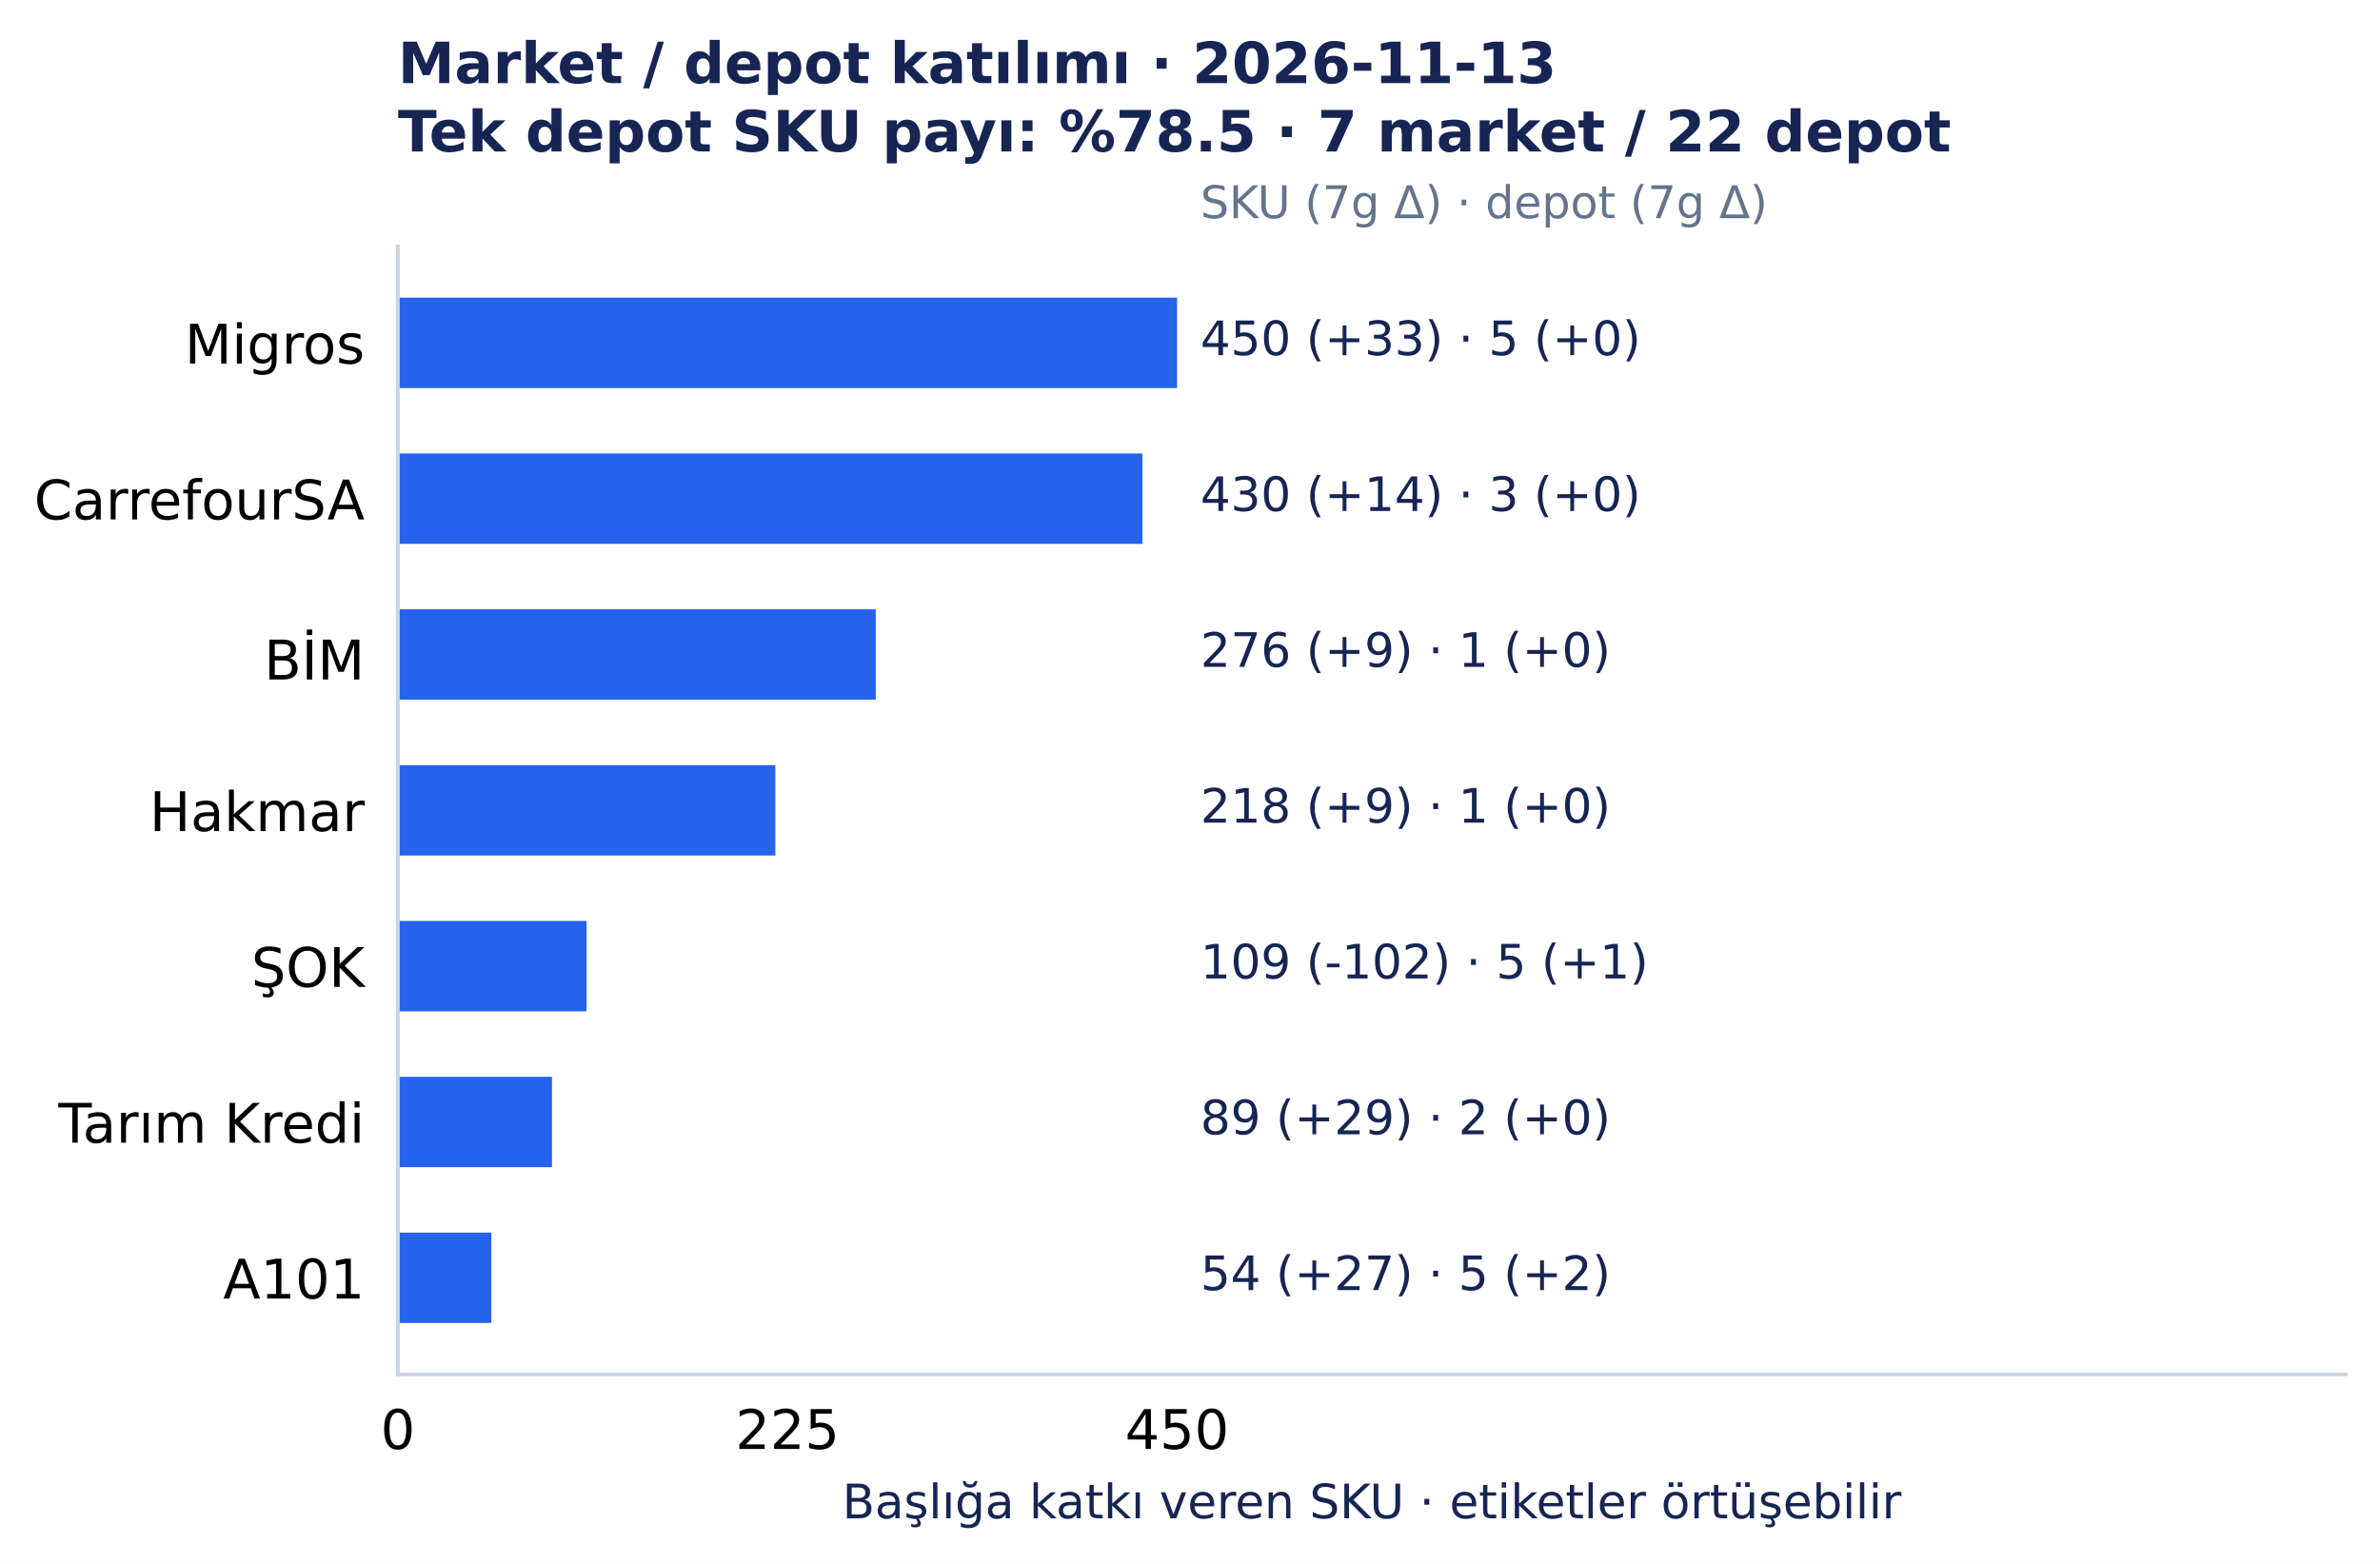
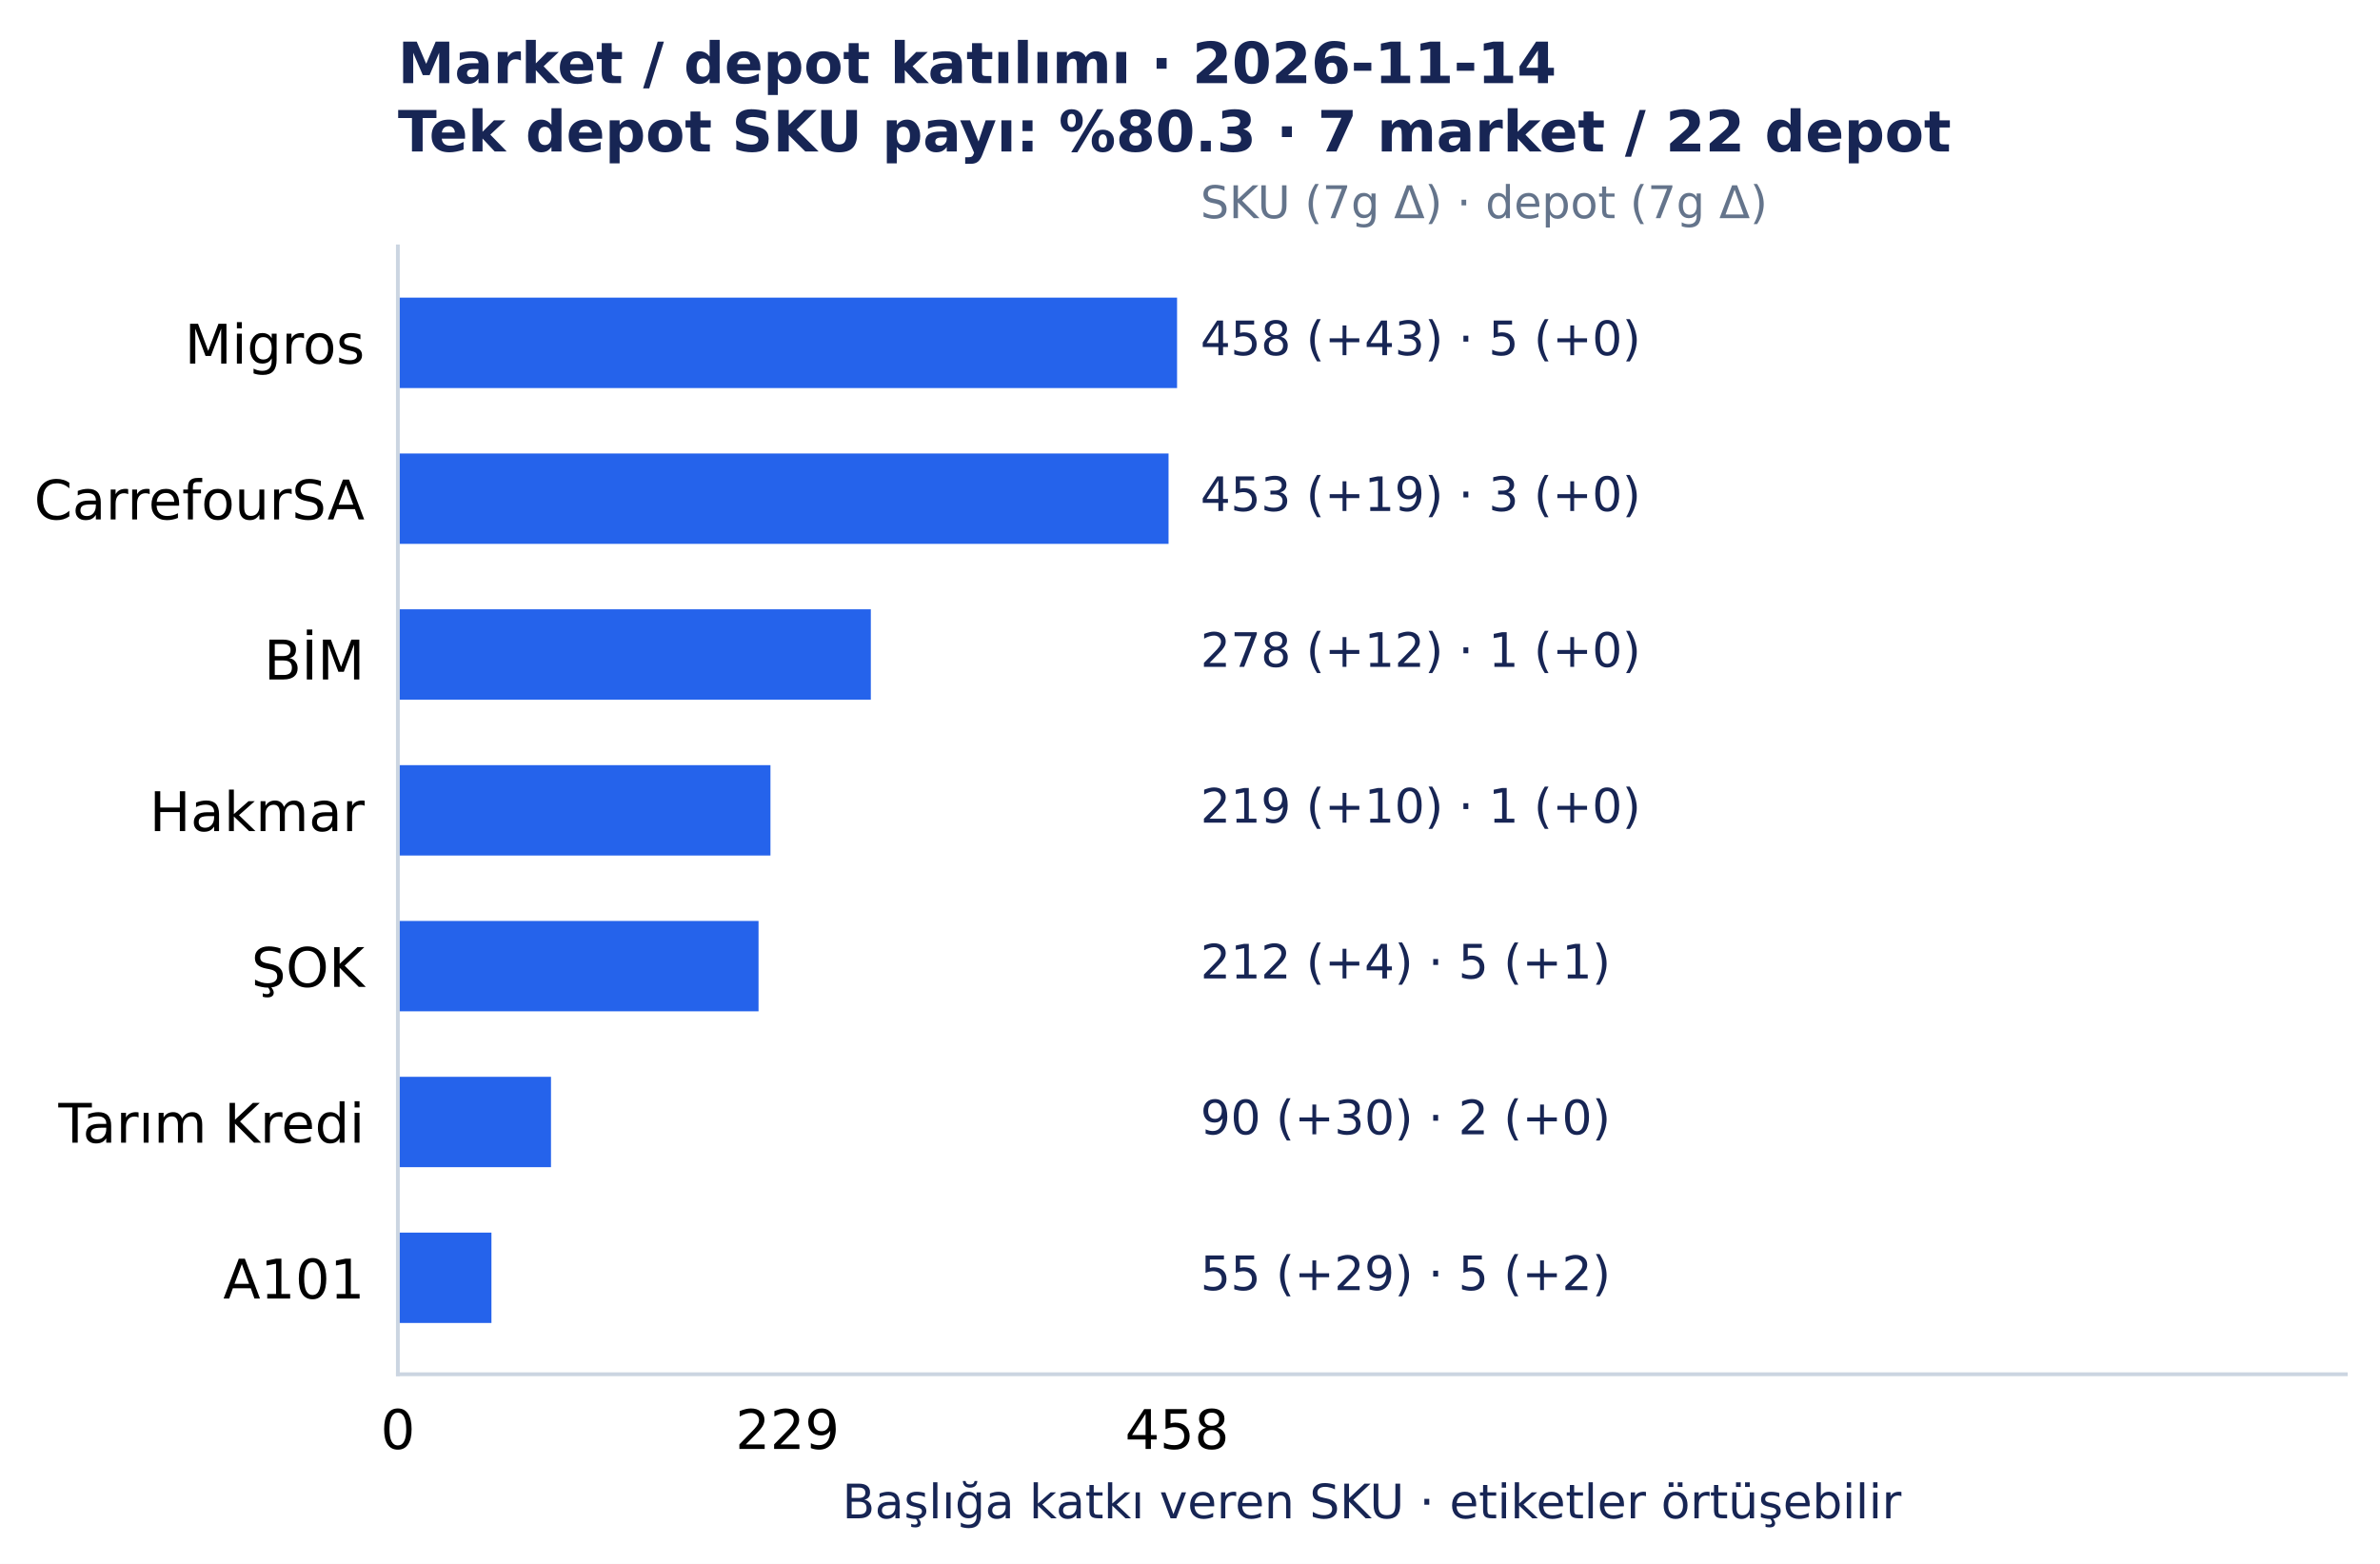
<svg xmlns="http://www.w3.org/2000/svg" width="501.492pt" height="329.548pt" viewBox="0 0 501.492 329.548" version="1.1">
  <defs>
    <style type="text/css">*{stroke-linejoin: round; stroke-linecap: butt}</style>
  </defs>
  <g id="figure_1">
    <g id="patch_1">
      <path d="M 0 329.548 L 501.492 329.548 L 501.492 0 L 0 0 z " style="fill: #ffffff" />
    </g>
    <g id="axes_1">
      <g id="patch_2">
        <path d="M 83.836 289.594 L 494.292 289.594 L 494.292 51.923 L 83.836 51.923 z " style="fill: #ffffff" />
      </g>
      <g id="matplotlib.axis_1">
        <g id="xtick_1">
          <g id="line2d_1" />
          <g id="text_1">
            <text style="font-size: 11.5px; font-family: 'DejaVu Sans', 'Bitstream Vera Sans', 'Computer Modern Sans Serif', 'Lucida Grande', 'Verdana', 'Geneva', 'Lucid', 'Arial', 'Helvetica', 'Avant Garde', sans-serif; text-anchor: middle" x="83.836" y="305.331" transform="rotate(-0 83.83609 305.3312)">0</text>
          </g>
        </g>
        <g id="xtick_2">
          <g id="line2d_2" />
          <g id="text_2">
-             <text style="font-size: 11.5px; font-family: 'DejaVu Sans', 'Bitstream Vera Sans', 'Computer Modern Sans Serif', 'Lucida Grande', 'Verdana', 'Geneva', 'Lucid', 'Arial', 'Helvetica', 'Avant Garde', sans-serif; text-anchor: middle" x="165.927" y="305.331" transform="rotate(-0 165.9273 305.3312)">225</text>
+             <text style="font-size: 11.5px; font-family: 'DejaVu Sans', 'Bitstream Vera Sans', 'Computer Modern Sans Serif', 'Lucida Grande', 'Verdana', 'Geneva', 'Lucid', 'Arial', 'Helvetica', 'Avant Garde', sans-serif; text-anchor: middle" x="165.927" y="305.331" transform="rotate(-0 165.9273 305.3312)">229</text>
          </g>
        </g>
        <g id="xtick_3">
          <g id="line2d_3" />
          <g id="text_3">
-             <text style="font-size: 11.5px; font-family: 'DejaVu Sans', 'Bitstream Vera Sans', 'Computer Modern Sans Serif', 'Lucida Grande', 'Verdana', 'Geneva', 'Lucid', 'Arial', 'Helvetica', 'Avant Garde', sans-serif; text-anchor: middle" x="248.019" y="305.331" transform="rotate(-0 248.0186 305.3312)">450</text>
+             <text style="font-size: 11.5px; font-family: 'DejaVu Sans', 'Bitstream Vera Sans', 'Computer Modern Sans Serif', 'Lucida Grande', 'Verdana', 'Geneva', 'Lucid', 'Arial', 'Helvetica', 'Avant Garde', sans-serif; text-anchor: middle" x="248.019" y="305.331" transform="rotate(-0 248.0186 305.3312)">458</text>
          </g>
        </g>
        <g id="text_4">
          <text style="font-size: 10px; font-family: 'DejaVu Sans', 'Bitstream Vera Sans', 'Computer Modern Sans Serif', 'Lucida Grande', 'Verdana', 'Geneva', 'Lucid', 'Arial', 'Helvetica', 'Avant Garde', sans-serif; text-anchor: middle; fill: #172554" x="289.064" y="319.945" transform="rotate(-0 289.0642 319.9455)">Başlığa katkı veren SKU · etiketler örtüşebilir</text>
        </g>
      </g>
      <g id="matplotlib.axis_2">
        <g id="ytick_1">
          <g id="line2d_4" />
          <g id="text_5">
            <text style="font-size: 11.5px; font-family: 'DejaVu Sans', 'Bitstream Vera Sans', 'Computer Modern Sans Serif', 'Lucida Grande', 'Verdana', 'Geneva', 'Lucid', 'Arial', 'Helvetica', 'Avant Garde', sans-serif; text-anchor: end" x="76.836" y="76.618" transform="rotate(-0 76.83609 76.61754)">Migros</text>
          </g>
        </g>
        <g id="ytick_2">
          <g id="line2d_5" />
          <g id="text_6">
            <text style="font-size: 11.5px; font-family: 'DejaVu Sans', 'Bitstream Vera Sans', 'Computer Modern Sans Serif', 'Lucida Grande', 'Verdana', 'Geneva', 'Lucid', 'Arial', 'Helvetica', 'Avant Garde', sans-serif; text-anchor: end" x="76.836" y="109.454" transform="rotate(-0 76.83609 109.4541)">CarrefourSA</text>
          </g>
        </g>
        <g id="ytick_3">
          <g id="line2d_6" />
          <g id="text_7">
            <text style="font-size: 11.5px; font-family: 'DejaVu Sans', 'Bitstream Vera Sans', 'Computer Modern Sans Serif', 'Lucida Grande', 'Verdana', 'Geneva', 'Lucid', 'Arial', 'Helvetica', 'Avant Garde', sans-serif; text-anchor: end" x="76.836" y="143.177" transform="rotate(-0 76.83609 143.1775)">BİM</text>
          </g>
        </g>
        <g id="ytick_4">
          <g id="line2d_7" />
          <g id="text_8">
            <text style="font-size: 11.5px; font-family: 'DejaVu Sans', 'Bitstream Vera Sans', 'Computer Modern Sans Serif', 'Lucida Grande', 'Verdana', 'Geneva', 'Lucid', 'Arial', 'Helvetica', 'Avant Garde', sans-serif; text-anchor: end" x="76.836" y="175.127" transform="rotate(-0 76.83609 175.1273)">Hakmar</text>
          </g>
        </g>
        <g id="ytick_5">
          <g id="line2d_8" />
          <g id="text_9">
            <text style="font-size: 11.5px; font-family: 'DejaVu Sans', 'Bitstream Vera Sans', 'Computer Modern Sans Serif', 'Lucida Grande', 'Verdana', 'Geneva', 'Lucid', 'Arial', 'Helvetica', 'Avant Garde', sans-serif; text-anchor: end" x="76.836" y="207.963" transform="rotate(-0 76.83609 207.9635)">ŞOK</text>
          </g>
        </g>
        <g id="ytick_6">
          <g id="line2d_9" />
          <g id="text_10">
            <text style="font-size: 11.5px; font-family: 'DejaVu Sans', 'Bitstream Vera Sans', 'Computer Modern Sans Serif', 'Lucida Grande', 'Verdana', 'Geneva', 'Lucid', 'Arial', 'Helvetica', 'Avant Garde', sans-serif; text-anchor: end" x="76.836" y="240.801" transform="rotate(-0 76.83609 240.8005)">Tarım Kredi</text>
          </g>
        </g>
        <g id="ytick_7">
          <g id="line2d_10" />
          <g id="text_11">
            <text style="font-size: 11.5px; font-family: 'DejaVu Sans', 'Bitstream Vera Sans', 'Computer Modern Sans Serif', 'Lucida Grande', 'Verdana', 'Geneva', 'Lucid', 'Arial', 'Helvetica', 'Avant Garde', sans-serif; text-anchor: end" x="76.836" y="273.637" transform="rotate(-0 76.83609 273.6367)">A101</text>
          </g>
        </g>
      </g>
      <g id="patch_3">
        <path d="M 83.836 62.726 L 248.019 62.726 L 248.019 81.771 L 83.836 81.771 z " clip-path="url(#p7150c4acc0)" style="fill: #2563eb" />
      </g>
      <g id="patch_4">
-         <path d="M 83.836 95.562 L 240.722 95.562 L 240.722 114.608 L 83.836 114.608 z " clip-path="url(#p7150c4acc0)" style="fill: #2563eb" />
+         <path d="M 83.836 95.562 L 246.226 95.562 L 246.226 114.608 L 83.836 114.608 z " clip-path="url(#p7150c4acc0)" style="fill: #2563eb" />
      </g>
      <g id="patch_5">
-         <path d="M 83.836 128.399 L 184.535 128.399 L 184.535 147.444 L 83.836 147.444 z " clip-path="url(#p7150c4acc0)" style="fill: #2563eb" />
+         <path d="M 83.836 128.399 L 183.493 128.399 L 183.493 147.444 L 83.836 147.444 z " clip-path="url(#p7150c4acc0)" style="fill: #2563eb" />
      </g>
      <g id="patch_6">
-         <path d="M 83.836 161.236 L 163.373 161.236 L 163.373 180.281 L 83.836 180.281 z " clip-path="url(#p7150c4acc0)" style="fill: #2563eb" />
+         <path d="M 83.836 161.236 L 162.343 161.236 L 162.343 180.281 L 83.836 180.281 z " clip-path="url(#p7150c4acc0)" style="fill: #2563eb" />
      </g>
      <g id="patch_7">
-         <path d="M 83.836 194.072 L 123.605 194.072 L 123.605 213.117 L 83.836 213.117 z " clip-path="url(#p7150c4acc0)" style="fill: #2563eb" />
+         <path d="M 83.836 194.072 L 159.833 194.072 L 159.833 213.117 L 83.836 213.117 z " clip-path="url(#p7150c4acc0)" style="fill: #2563eb" />
      </g>
      <g id="patch_8">
-         <path d="M 83.836 226.909 L 116.308 226.909 L 116.308 245.954 L 83.836 245.954 z " clip-path="url(#p7150c4acc0)" style="fill: #2563eb" />
+         <path d="M 83.836 226.909 L 116.099 226.909 L 116.099 245.954 L 83.836 245.954 z " clip-path="url(#p7150c4acc0)" style="fill: #2563eb" />
      </g>
      <g id="patch_9">
-         <path d="M 83.836 259.745 L 103.538 259.745 L 103.538 278.791 L 83.836 278.791 z " clip-path="url(#p7150c4acc0)" style="fill: #2563eb" />
+         <path d="M 83.836 259.745 L 103.552 259.745 L 103.552 278.791 L 83.836 278.791 z " clip-path="url(#p7150c4acc0)" style="fill: #2563eb" />
      </g>
      <g id="patch_10">
        <path d="M 83.836 289.594 L 83.836 51.923 " style="fill: none; stroke: #cbd5e1; stroke-width: 0.8; stroke-linejoin: miter; stroke-linecap: square" />
      </g>
      <g id="patch_11">
        <path d="M 83.836 289.594 L 494.292 289.594 " style="fill: none; stroke: #cbd5e1; stroke-width: 0.8; stroke-linejoin: miter; stroke-linecap: square" />
      </g>
      <g id="text_12">
-         <text style="font-size: 10px; font-family: 'DejaVu Sans', 'Bitstream Vera Sans', 'Computer Modern Sans Serif', 'Lucida Grande', 'Verdana', 'Geneva', 'Lucid', 'Arial', 'Helvetica', 'Avant Garde', sans-serif; text-anchor: start; fill: #172554" x="252.944" y="74.846" transform="rotate(-0 252.9441 74.84609)">450 (+33)  ·  5 (+0)</text>
+         <text style="font-size: 10px; font-family: 'DejaVu Sans', 'Bitstream Vera Sans', 'Computer Modern Sans Serif', 'Lucida Grande', 'Verdana', 'Geneva', 'Lucid', 'Arial', 'Helvetica', 'Avant Garde', sans-serif; text-anchor: start; fill: #172554" x="252.944" y="74.846" transform="rotate(-0 252.9441 74.84609)">458 (+43)  ·  5 (+0)</text>
      </g>
      <g id="text_13">
-         <text style="font-size: 10px; font-family: 'DejaVu Sans', 'Bitstream Vera Sans', 'Computer Modern Sans Serif', 'Lucida Grande', 'Verdana', 'Geneva', 'Lucid', 'Arial', 'Helvetica', 'Avant Garde', sans-serif; text-anchor: start; fill: #172554" x="252.944" y="107.683" transform="rotate(-0 252.9441 107.6827)">430 (+14)  ·  3 (+0)</text>
+         <text style="font-size: 10px; font-family: 'DejaVu Sans', 'Bitstream Vera Sans', 'Computer Modern Sans Serif', 'Lucida Grande', 'Verdana', 'Geneva', 'Lucid', 'Arial', 'Helvetica', 'Avant Garde', sans-serif; text-anchor: start; fill: #172554" x="252.944" y="107.683" transform="rotate(-0 252.9441 107.6827)">453 (+19)  ·  3 (+0)</text>
      </g>
      <g id="text_14">
-         <text style="font-size: 10px; font-family: 'DejaVu Sans', 'Bitstream Vera Sans', 'Computer Modern Sans Serif', 'Lucida Grande', 'Verdana', 'Geneva', 'Lucid', 'Arial', 'Helvetica', 'Avant Garde', sans-serif; text-anchor: start; fill: #172554" x="252.944" y="140.519" transform="rotate(-0 252.9441 140.5193)">276 (+9)  ·  1 (+0)</text>
+         <text style="font-size: 10px; font-family: 'DejaVu Sans', 'Bitstream Vera Sans', 'Computer Modern Sans Serif', 'Lucida Grande', 'Verdana', 'Geneva', 'Lucid', 'Arial', 'Helvetica', 'Avant Garde', sans-serif; text-anchor: start; fill: #172554" x="252.944" y="140.519" transform="rotate(-0 252.9441 140.5193)">278 (+12)  ·  1 (+0)</text>
      </g>
      <g id="text_15">
-         <text style="font-size: 10px; font-family: 'DejaVu Sans', 'Bitstream Vera Sans', 'Computer Modern Sans Serif', 'Lucida Grande', 'Verdana', 'Geneva', 'Lucid', 'Arial', 'Helvetica', 'Avant Garde', sans-serif; text-anchor: start; fill: #172554" x="252.944" y="173.356" transform="rotate(-0 252.9441 173.3559)">218 (+9)  ·  1 (+0)</text>
+         <text style="font-size: 10px; font-family: 'DejaVu Sans', 'Bitstream Vera Sans', 'Computer Modern Sans Serif', 'Lucida Grande', 'Verdana', 'Geneva', 'Lucid', 'Arial', 'Helvetica', 'Avant Garde', sans-serif; text-anchor: start; fill: #172554" x="252.944" y="173.356" transform="rotate(-0 252.9441 173.3559)">219 (+10)  ·  1 (+0)</text>
      </g>
      <g id="text_16">
-         <text style="font-size: 10px; font-family: 'DejaVu Sans', 'Bitstream Vera Sans', 'Computer Modern Sans Serif', 'Lucida Grande', 'Verdana', 'Geneva', 'Lucid', 'Arial', 'Helvetica', 'Avant Garde', sans-serif; text-anchor: start; fill: #172554" x="252.944" y="206.193" transform="rotate(-0 252.9441 206.1925)">109 (-102)  ·  5 (+1)</text>
+         <text style="font-size: 10px; font-family: 'DejaVu Sans', 'Bitstream Vera Sans', 'Computer Modern Sans Serif', 'Lucida Grande', 'Verdana', 'Geneva', 'Lucid', 'Arial', 'Helvetica', 'Avant Garde', sans-serif; text-anchor: start; fill: #172554" x="252.944" y="206.193" transform="rotate(-0 252.9441 206.1925)">212 (+4)  ·  5 (+1)</text>
      </g>
      <g id="text_17">
-         <text style="font-size: 10px; font-family: 'DejaVu Sans', 'Bitstream Vera Sans', 'Computer Modern Sans Serif', 'Lucida Grande', 'Verdana', 'Geneva', 'Lucid', 'Arial', 'Helvetica', 'Avant Garde', sans-serif; text-anchor: start; fill: #172554" x="252.944" y="239.029" transform="rotate(-0 252.9441 239.0291)">89 (+29)  ·  2 (+0)</text>
+         <text style="font-size: 10px; font-family: 'DejaVu Sans', 'Bitstream Vera Sans', 'Computer Modern Sans Serif', 'Lucida Grande', 'Verdana', 'Geneva', 'Lucid', 'Arial', 'Helvetica', 'Avant Garde', sans-serif; text-anchor: start; fill: #172554" x="252.944" y="239.029" transform="rotate(-0 252.9441 239.0291)">90 (+30)  ·  2 (+0)</text>
      </g>
      <g id="text_18">
-         <text style="font-size: 10px; font-family: 'DejaVu Sans', 'Bitstream Vera Sans', 'Computer Modern Sans Serif', 'Lucida Grande', 'Verdana', 'Geneva', 'Lucid', 'Arial', 'Helvetica', 'Avant Garde', sans-serif; text-anchor: start; fill: #172554" x="252.944" y="271.866" transform="rotate(-0 252.9441 271.8657)">54 (+27)  ·  5 (+2)</text>
+         <text style="font-size: 10px; font-family: 'DejaVu Sans', 'Bitstream Vera Sans', 'Computer Modern Sans Serif', 'Lucida Grande', 'Verdana', 'Geneva', 'Lucid', 'Arial', 'Helvetica', 'Avant Garde', sans-serif; text-anchor: start; fill: #172554" x="252.944" y="271.866" transform="rotate(-0 252.9441 271.8657)">55 (+29)  ·  5 (+2)</text>
      </g>
      <g id="text_19">
        <text style="font-size: 9.5px; font-family: 'DejaVu Sans', 'Bitstream Vera Sans', 'Computer Modern Sans Serif', 'Lucida Grande', 'Verdana', 'Geneva', 'Lucid', 'Arial', 'Helvetica', 'Avant Garde', sans-serif; text-anchor: start; fill: #64748b" x="252.944" y="45.979" transform="rotate(-0 252.9441 45.97915)">SKU (7g Δ) · depot (7g Δ)</text>
      </g>
      <g id="text_20">
-         <text style="font-weight: 700; font-size: 12px; font-family: 'DejaVu Sans', 'Bitstream Vera Sans', 'Computer Modern Sans Serif', 'Lucida Grande', 'Verdana', 'Geneva', 'Lucid', 'Arial', 'Helvetica', 'Avant Garde', sans-serif; fill: #172554" transform="translate(83.83609 17.5193)">Market / depot katılımı · 2026-11-13</text>
-         <text style="font-weight: 700; font-size: 12px; font-family: 'DejaVu Sans', 'Bitstream Vera Sans', 'Computer Modern Sans Serif', 'Lucida Grande', 'Verdana', 'Geneva', 'Lucid', 'Arial', 'Helvetica', 'Avant Garde', sans-serif; fill: #172554" transform="translate(83.83609 31.92258)">Tek depot SKU payı: %78.5 · 7 market / 22 depot</text>
+         <text style="font-weight: 700; font-size: 12px; font-family: 'DejaVu Sans', 'Bitstream Vera Sans', 'Computer Modern Sans Serif', 'Lucida Grande', 'Verdana', 'Geneva', 'Lucid', 'Arial', 'Helvetica', 'Avant Garde', sans-serif; fill: #172554" transform="translate(83.83609 17.5193)">Market / depot katılımı · 2026-11-14</text>
+         <text style="font-weight: 700; font-size: 12px; font-family: 'DejaVu Sans', 'Bitstream Vera Sans', 'Computer Modern Sans Serif', 'Lucida Grande', 'Verdana', 'Geneva', 'Lucid', 'Arial', 'Helvetica', 'Avant Garde', sans-serif; fill: #172554" transform="translate(83.83609 31.92258)">Tek depot SKU payı: %80.3 · 7 market / 22 depot</text>
      </g>
    </g>
  </g>
  <defs>
    <clipPath id="p7150c4acc0">
      <rect x="83.836" y="51.923" width="410.456" height="237.671" />
    </clipPath>
  </defs>
</svg>
